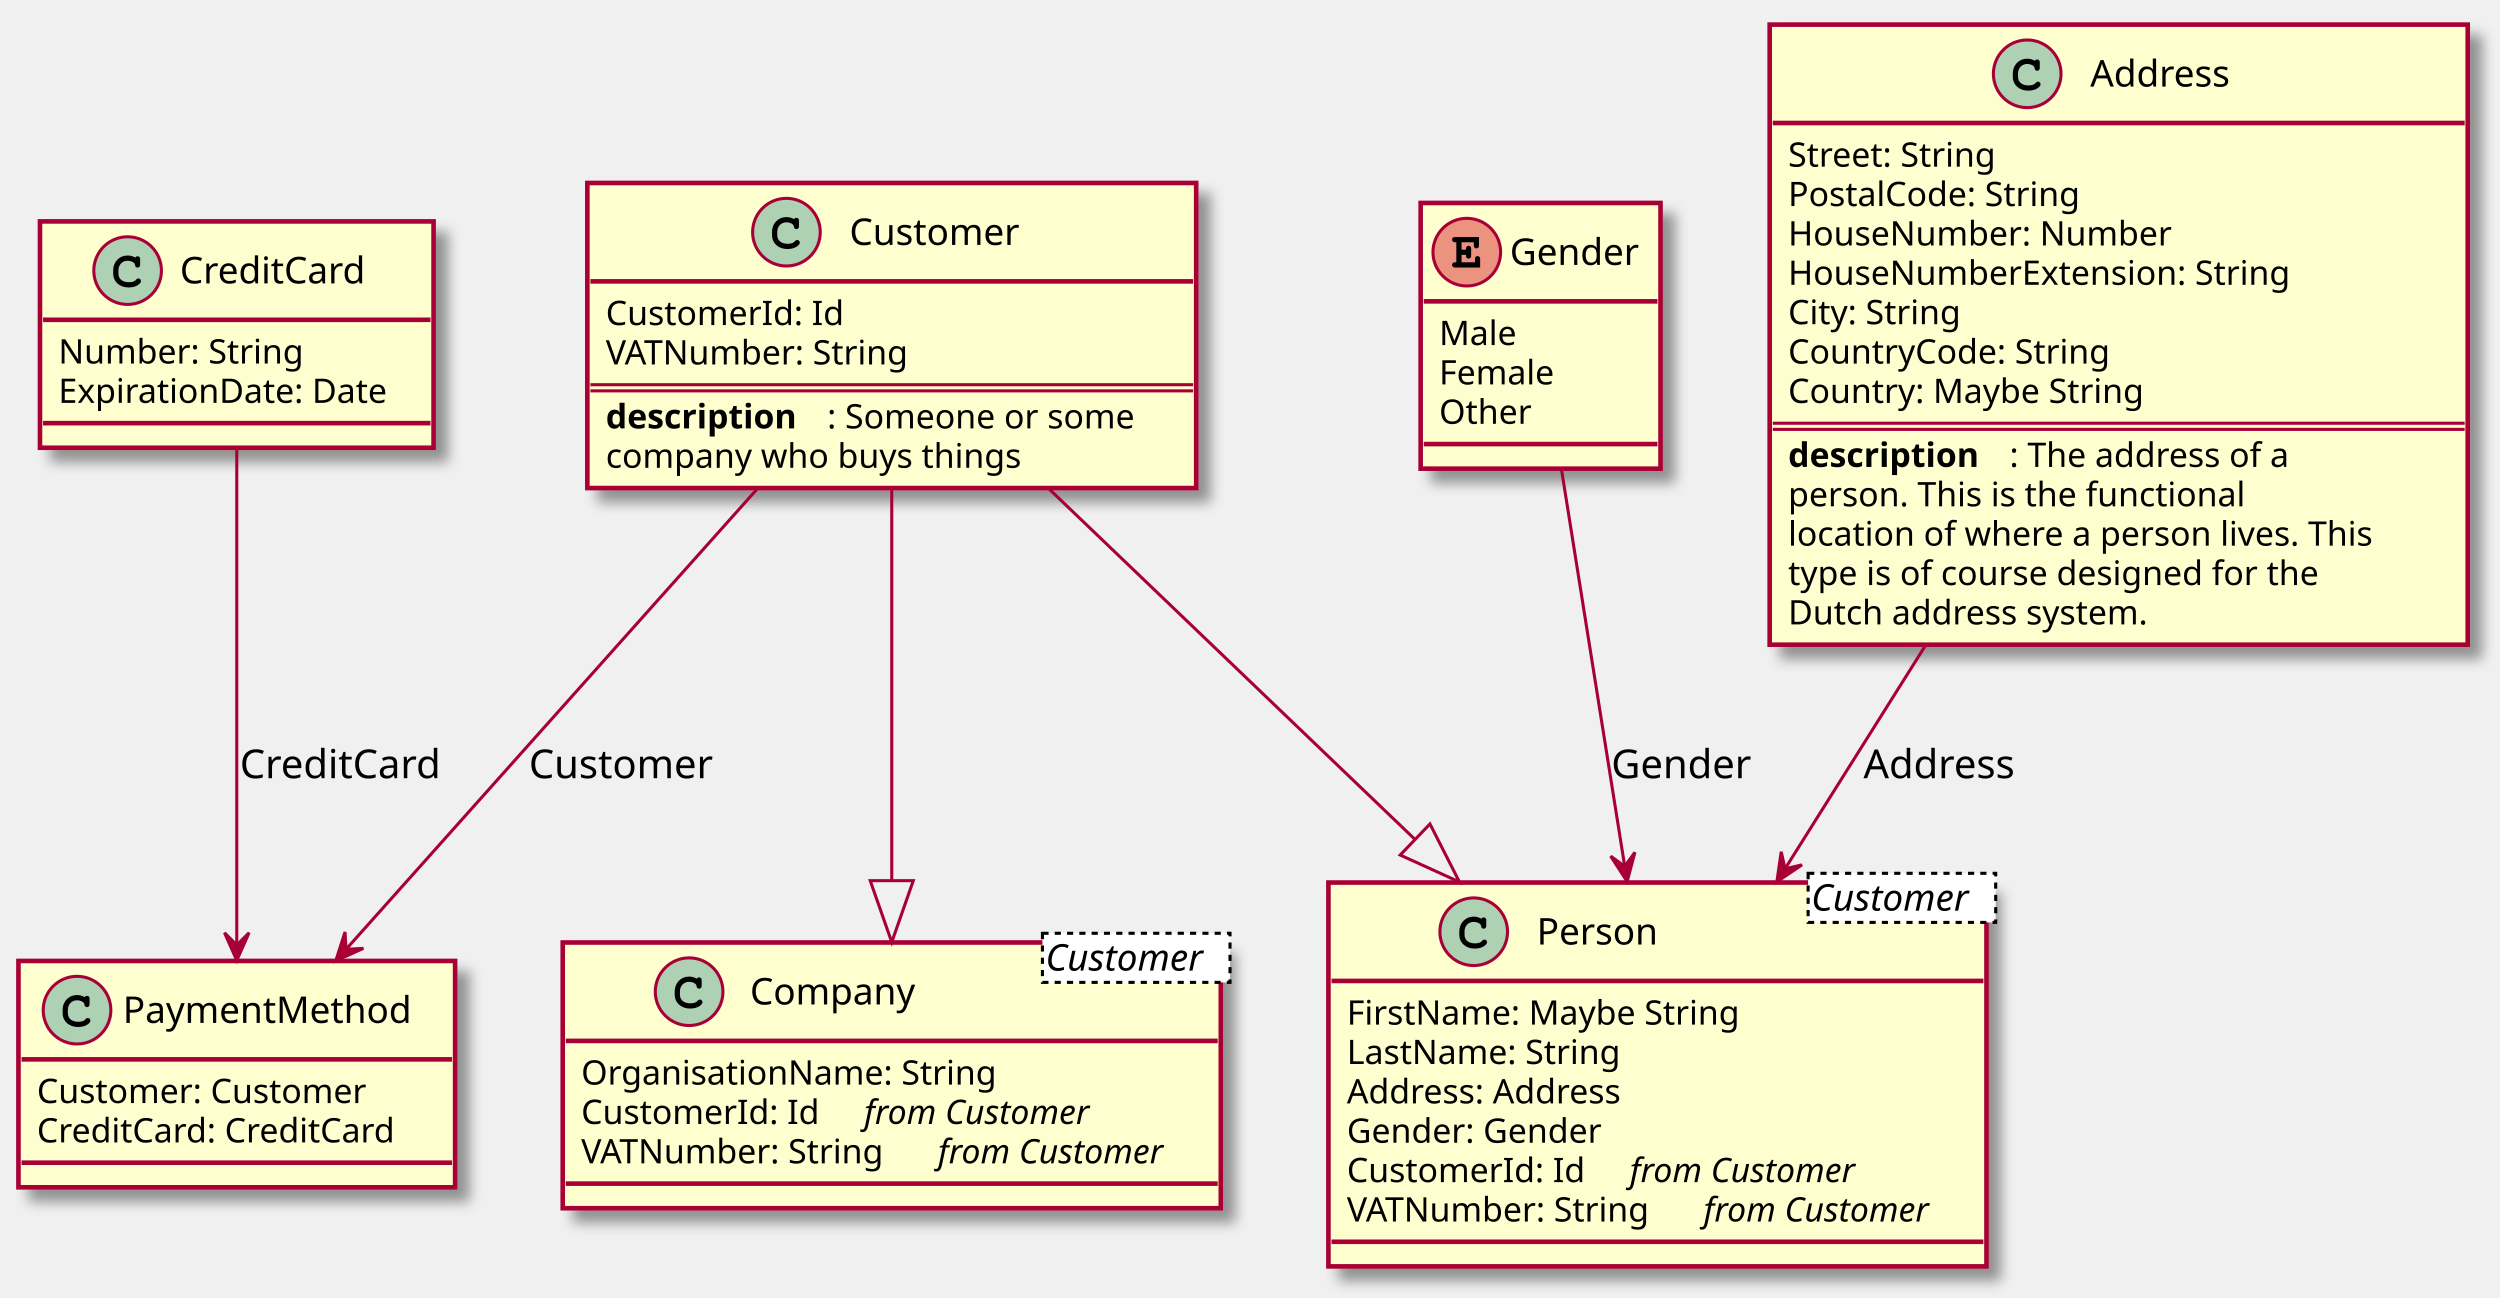
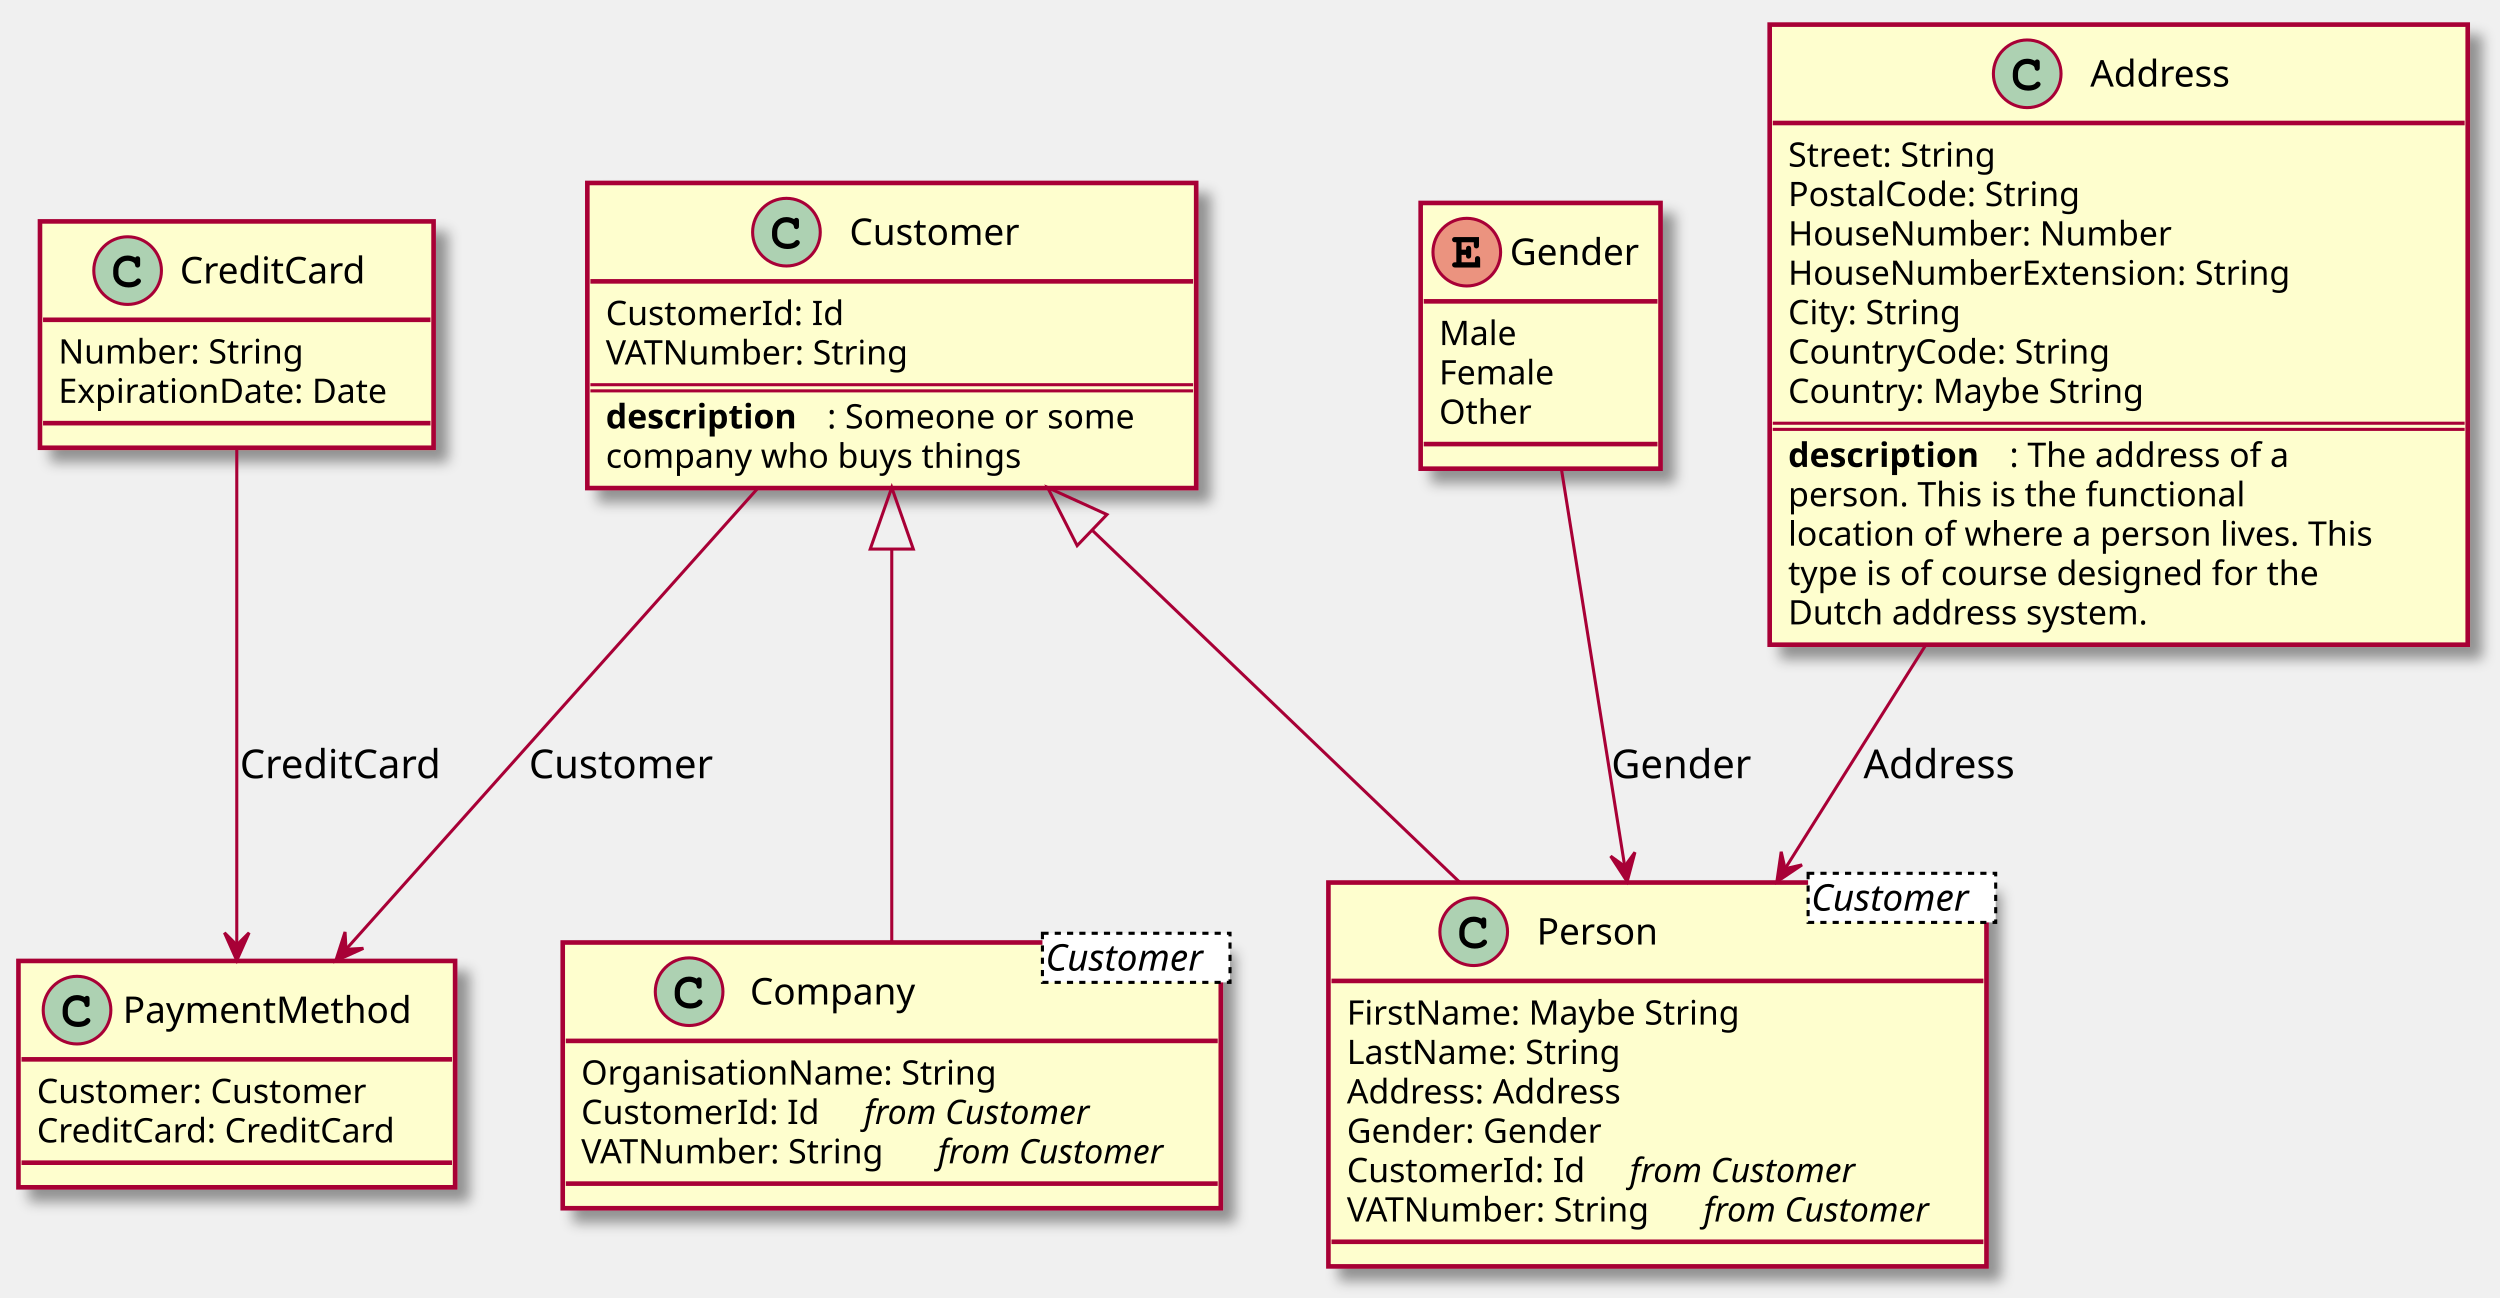
<svg xmlns="http://www.w3.org/2000/svg" contentScriptType="application/ecmascript" contentStyleType="text/css" height="422px" preserveAspectRatio="none" style="width:813px;height:422px;" version="1.1" viewBox="0 0 813 422" width="813px" zoomAndPan="magnify">
  <defs>
-     <filter height="300%" id="f1x8xtgmar4hmu" width="300%" x="-1" y="-1">
+     <filter height="300%" id="f1bjrdw4fnalry" width="300%" x="-1" y="-1">
      <feGaussianBlur result="blurOut" stdDeviation="2.0" />
      <feColorMatrix in="blurOut" result="blurOut2" type="matrix" values="0 0 0 0 0 0 0 0 0 0 0 0 0 0 0 0 0 0 .4 0" />
      <feOffset dx="4.0" dy="4.0" in="blurOut2" result="blurOut3" />
      <feBlend in="SourceGraphic" in2="blurOut3" mode="normal" />
    </filter>
  </defs>
  <g>
-     <rect fill="#FEFECE" filter="url(#f1x8xtgmar4hmu)" height="73.609" id="CreditCard" style="stroke: #A80036; stroke-width: 1.5;" width="128" x="13" y="72" />
+     <rect fill="#FEFECE" filter="url(#f1bjrdw4fnalry)" height="73.609" id="CreditCard" style="stroke: #A80036; stroke-width: 1.5;" width="128" x="13" y="72" />
    <ellipse cx="41.5" cy="88" fill="#ADD1B2" rx="11" ry="11" style="stroke: #A80036; stroke-width: 1.0;" />
    <path d="M43.844,83.672 L44.016,83.75 C44.234,83.438 44.438,83.344 44.734,83.344 C45.031,83.344 45.312,83.484 45.469,83.75 C45.562,83.906 45.578,84.031 45.578,84.469 L45.578,85.891 C45.578,86.312 45.547,86.5 45.438,86.656 C45.266,86.875 45,87.016 44.734,87.016 C44.516,87.016 44.281,86.906 44.141,86.766 C44,86.641 43.969,86.516 43.906,86.109 C43.812,85.703 43.641,85.484 43.156,85.203 C42.688,84.953 42.078,84.797 41.5,84.797 C39.766,84.797 38.516,86.109 38.516,87.891 L38.516,88.984 C38.516,90.688 39.812,91.781 41.859,91.781 C42.625,91.781 43.312,91.656 43.734,91.391 C43.922,91.297 43.922,91.297 44.375,90.812 C44.562,90.625 44.766,90.547 44.984,90.547 C45.453,90.547 45.844,90.938 45.844,91.391 C45.844,91.781 45.516,92.234 44.938,92.641 C44.188,93.188 43.031,93.484 41.812,93.484 C38.922,93.484 36.812,91.594 36.812,89.016 L36.812,87.891 C36.812,85.172 38.812,83.094 41.438,83.094 C42.312,83.094 42.906,83.234 43.844,83.672 Z " />
    <text fill="#000000" font-family="sans-serif" font-size="12" lengthAdjust="spacingAndGlyphs" textLength="66" x="58.5" y="92.154">CreditCard</text>
    <line style="stroke: #A80036; stroke-width: 1.5;" x1="14" x2="140" y1="104" y2="104" />
    <text fill="#000000" font-family="sans-serif" font-size="11" lengthAdjust="spacingAndGlyphs" textLength="87" x="19" y="118.21">Number: String</text>
    <text fill="#000000" font-family="sans-serif" font-size="11" lengthAdjust="spacingAndGlyphs" textLength="116" x="19" y="131.015">ExpirationDate: Date</text>
    <line style="stroke: #A80036; stroke-width: 1.5;" x1="14" x2="140" y1="137.609" y2="137.609" />
-     <rect fill="#FEFECE" filter="url(#f1x8xtgmar4hmu)" height="86.414" id="Gender" style="stroke: #A80036; stroke-width: 1.5;" width="78" x="462" y="66" />
+     <rect fill="#FEFECE" filter="url(#f1bjrdw4fnalry)" height="86.414" id="Gender" style="stroke: #A80036; stroke-width: 1.5;" width="78" x="462" y="66" />
    <ellipse cx="477" cy="82" fill="#EB937F" rx="11" ry="11" style="stroke: #A80036; stroke-width: 1.0;" />
    <path d="M475.297,82.875 L475.297,85.297 L479.656,85.297 L479.656,84.422 C479.656,83.938 479.688,83.797 479.797,83.641 C479.969,83.391 480.234,83.281 480.5,83.281 C480.781,83.281 481.062,83.438 481.234,83.688 C481.312,83.844 481.344,83.984 481.344,84.422 L481.344,87 L473.344,87 C472.953,87 472.719,86.953 472.578,86.828 C472.359,86.672 472.219,86.422 472.219,86.156 C472.219,85.859 472.375,85.594 472.625,85.422 C472.781,85.312 472.938,85.297 473.344,85.297 L473.594,85.297 L473.594,78.781 L473.344,78.781 C472.922,78.781 472.734,78.75 472.578,78.641 C472.359,78.469 472.219,78.219 472.219,77.938 C472.219,77.656 472.375,77.359 472.625,77.203 C472.781,77.109 472.906,77.094 473.344,77.094 L480.969,77.094 L480.969,79.641 C480.969,80.109 480.938,80.25 480.828,80.422 C480.656,80.641 480.391,80.781 480.125,80.781 C479.844,80.781 479.562,80.625 479.391,80.375 C479.312,80.219 479.281,80.047 479.281,79.641 L479.281,78.781 L475.297,78.781 L475.297,81.188 L476.75,81.188 L476.75,81.062 C476.75,80.609 476.781,80.453 476.891,80.281 C477.062,80.062 477.328,79.922 477.578,79.922 C478.031,79.922 478.344,80.234 478.406,80.703 C478.422,80.859 478.422,80.906 478.422,81.062 L478.422,82.984 C478.422,83.438 478.391,83.594 478.266,83.75 C478.109,83.969 477.844,84.109 477.594,84.109 C477.297,84.109 477.016,83.953 476.859,83.703 C476.781,83.547 476.75,83.391 476.75,82.984 L476.75,82.875 Z " />
    <text fill="#000000" font-family="sans-serif" font-size="12" lengthAdjust="spacingAndGlyphs" textLength="46" x="491" y="86.154">Gender</text>
    <line style="stroke: #A80036; stroke-width: 1.5;" x1="463" x2="539" y1="98" y2="98" />
    <text fill="#000000" font-family="sans-serif" font-size="11" lengthAdjust="spacingAndGlyphs" textLength="26" x="468" y="112.21">Male</text>
    <text fill="#000000" font-family="sans-serif" font-size="11" lengthAdjust="spacingAndGlyphs" textLength="41" x="468" y="125.015">Female</text>
    <text fill="#000000" font-family="sans-serif" font-size="11" lengthAdjust="spacingAndGlyphs" textLength="32" x="468" y="137.82">Other</text>
    <line style="stroke: #A80036; stroke-width: 1.5;" x1="463" x2="539" y1="144.414" y2="144.414" />
-     <rect fill="#FEFECE" filter="url(#f1x8xtgmar4hmu)" height="201.656" id="Address" style="stroke: #A80036; stroke-width: 1.5;" width="227" x="575.5" y="8" />
+     <rect fill="#FEFECE" filter="url(#f1bjrdw4fnalry)" height="201.656" id="Address" style="stroke: #A80036; stroke-width: 1.5;" width="227" x="575.5" y="8" />
    <ellipse cx="659.25" cy="24" fill="#ADD1B2" rx="11" ry="11" style="stroke: #A80036; stroke-width: 1.0;" />
    <path d="M661.594,19.672 L661.766,19.75 C661.984,19.438 662.188,19.344 662.484,19.344 C662.781,19.344 663.062,19.484 663.219,19.75 C663.312,19.906 663.328,20.031 663.328,20.469 L663.328,21.891 C663.328,22.312 663.297,22.5 663.188,22.656 C663.016,22.875 662.75,23.016 662.484,23.016 C662.266,23.016 662.031,22.906 661.891,22.766 C661.75,22.641 661.719,22.516 661.656,22.109 C661.562,21.703 661.391,21.484 660.906,21.203 C660.438,20.953 659.828,20.797 659.25,20.797 C657.516,20.797 656.266,22.109 656.266,23.891 L656.266,24.984 C656.266,26.688 657.562,27.781 659.609,27.781 C660.375,27.781 661.062,27.656 661.484,27.391 C661.672,27.297 661.672,27.297 662.125,26.812 C662.312,26.625 662.516,26.547 662.734,26.547 C663.203,26.547 663.594,26.938 663.594,27.391 C663.594,27.781 663.266,28.234 662.688,28.641 C661.938,29.188 660.781,29.484 659.562,29.484 C656.672,29.484 654.562,27.594 654.562,25.016 L654.562,23.891 C654.562,21.172 656.562,19.094 659.188,19.094 C660.062,19.094 660.656,19.234 661.594,19.672 Z " />
    <text fill="#000000" font-family="sans-serif" font-size="12" lengthAdjust="spacingAndGlyphs" textLength="51" x="679.75" y="28.154">Address</text>
    <line style="stroke: #A80036; stroke-width: 1.5;" x1="576.5" x2="801.5" y1="40" y2="40" />
    <text fill="#000000" font-family="sans-serif" font-size="11" lengthAdjust="spacingAndGlyphs" textLength="77" x="581.5" y="54.21">Street: String</text>
    <text fill="#000000" font-family="sans-serif" font-size="11" lengthAdjust="spacingAndGlyphs" textLength="106" x="581.5" y="67.015">PostalCode: String</text>
    <text fill="#000000" font-family="sans-serif" font-size="11" lengthAdjust="spacingAndGlyphs" textLength="134" x="581.5" y="79.82">HouseNumber: Number</text>
    <text fill="#000000" font-family="sans-serif" font-size="11" lengthAdjust="spacingAndGlyphs" textLength="178" x="581.5" y="92.624">HouseNumberExtension: String</text>
    <text fill="#000000" font-family="sans-serif" font-size="11" lengthAdjust="spacingAndGlyphs" textLength="63" x="581.5" y="105.429">City: String</text>
    <text fill="#000000" font-family="sans-serif" font-size="11" lengthAdjust="spacingAndGlyphs" textLength="115" x="581.5" y="118.234">CountryCode: String</text>
    <text fill="#000000" font-family="sans-serif" font-size="11" lengthAdjust="spacingAndGlyphs" textLength="126" x="581.5" y="131.039">Country: Maybe String</text>
    <line style="stroke: #A80036; stroke-width: 1.0;" x1="576.5" x2="801.5" y1="137.633" y2="137.633" />
    <line style="stroke: #A80036; stroke-width: 1.0;" x1="576.5" x2="801.5" y1="139.633" y2="139.633" />
    <text fill="#000000" font-family="sans-serif" font-size="11" font-weight="bold" lengthAdjust="spacingAndGlyphs" textLength="72" x="581.5" y="151.843">description</text>
    <text fill="#000000" font-family="sans-serif" font-size="11" lengthAdjust="spacingAndGlyphs" textLength="106" x="653.5" y="151.843">: The address of a</text>
    <text fill="#000000" font-family="sans-serif" font-size="11" lengthAdjust="spacingAndGlyphs" textLength="167" x="581.5" y="164.648">person. This is the functional</text>
    <text fill="#000000" font-family="sans-serif" font-size="11" lengthAdjust="spacingAndGlyphs" textLength="215" x="581.5" y="177.453">location of where a person lives. This</text>
    <text fill="#000000" font-family="sans-serif" font-size="11" lengthAdjust="spacingAndGlyphs" textLength="194" x="581.5" y="190.257">type is of course designed for the</text>
    <text fill="#000000" font-family="sans-serif" font-size="11" lengthAdjust="spacingAndGlyphs" textLength="133" x="581.5" y="203.062">Dutch address system.</text>
-     <rect fill="#FEFECE" filter="url(#f1x8xtgmar4hmu)" height="124.828" id="Person" style="stroke: #A80036; stroke-width: 1.5;" width="214" x="432" y="287" />
+     <rect fill="#FEFECE" filter="url(#f1bjrdw4fnalry)" height="124.828" id="Person" style="stroke: #A80036; stroke-width: 1.5;" width="214" x="432" y="287" />
    <ellipse cx="479.25" cy="303" fill="#ADD1B2" rx="11" ry="11" style="stroke: #A80036; stroke-width: 1.0;" />
    <path d="M481.594,298.672 L481.766,298.75 C481.984,298.438 482.188,298.344 482.484,298.344 C482.781,298.344 483.062,298.484 483.219,298.75 C483.312,298.906 483.328,299.031 483.328,299.469 L483.328,300.891 C483.328,301.312 483.297,301.5 483.188,301.656 C483.016,301.875 482.75,302.016 482.484,302.016 C482.266,302.016 482.031,301.906 481.891,301.766 C481.75,301.641 481.719,301.516 481.656,301.109 C481.562,300.703 481.391,300.484 480.906,300.203 C480.438,299.953 479.828,299.797 479.25,299.797 C477.516,299.797 476.266,301.109 476.266,302.891 L476.266,303.984 C476.266,305.688 477.562,306.781 479.609,306.781 C480.375,306.781 481.062,306.656 481.484,306.391 C481.672,306.297 481.672,306.297 482.125,305.812 C482.312,305.625 482.516,305.547 482.734,305.547 C483.203,305.547 483.594,305.938 483.594,306.391 C483.594,306.781 483.266,307.234 482.688,307.641 C481.938,308.188 480.781,308.484 479.562,308.484 C476.672,308.484 474.562,306.594 474.562,304.016 L474.562,302.891 C474.562,300.172 476.562,298.094 479.188,298.094 C480.062,298.094 480.656,298.234 481.594,298.672 Z " />
    <text fill="#000000" font-family="sans-serif" font-size="12" lengthAdjust="spacingAndGlyphs" textLength="44" x="499.75" y="307.154">Person</text>
    <rect fill="#FFFFFF" height="15.969" style="stroke: #000000; stroke-width: 1.0; stroke-dasharray: 2.0,2.0;" width="61" x="588" y="284" />
    <text fill="#000000" font-family="sans-serif" font-size="12" font-style="italic" lengthAdjust="spacingAndGlyphs" textLength="59" x="589" y="296.139">Customer</text>
    <line style="stroke: #A80036; stroke-width: 1.5;" x1="433" x2="645" y1="319" y2="319" />
    <text fill="#000000" font-family="sans-serif" font-size="11" lengthAdjust="spacingAndGlyphs" textLength="140" x="438" y="333.21">FirstName: Maybe String</text>
    <text fill="#000000" font-family="sans-serif" font-size="11" lengthAdjust="spacingAndGlyphs" textLength="99" x="438" y="346.015">LastName: String</text>
    <text fill="#000000" font-family="sans-serif" font-size="11" lengthAdjust="spacingAndGlyphs" textLength="102" x="438" y="358.82">Address: Address</text>
    <text fill="#000000" font-family="sans-serif" font-size="11" lengthAdjust="spacingAndGlyphs" textLength="92" x="438" y="371.625">Gender: Gender</text>
    <text fill="#000000" font-family="sans-serif" font-size="11" lengthAdjust="spacingAndGlyphs" textLength="84" x="438" y="384.429">CustomerId: Id</text>
    <text fill="#000000" font-family="sans-serif" font-size="11" font-style="italic" lengthAdjust="spacingAndGlyphs" textLength="86" x="530" y="384.429">from Customer</text>
    <text fill="#000000" font-family="sans-serif" font-size="11" lengthAdjust="spacingAndGlyphs" textLength="108" x="438" y="397.234">VATNumber: String</text>
    <text fill="#000000" font-family="sans-serif" font-size="11" font-style="italic" lengthAdjust="spacingAndGlyphs" textLength="86" x="554" y="397.234">from Customer</text>
    <line style="stroke: #A80036; stroke-width: 1.5;" x1="433" x2="645" y1="403.828" y2="403.828" />
-     <rect fill="#FEFECE" filter="url(#f1x8xtgmar4hmu)" height="99.219" id="Customer" style="stroke: #A80036; stroke-width: 1.5;" width="198" x="191" y="59.5" />
+     <rect fill="#FEFECE" filter="url(#f1bjrdw4fnalry)" height="99.219" id="Customer" style="stroke: #A80036; stroke-width: 1.5;" width="198" x="191" y="59.5" />
    <ellipse cx="255.75" cy="75.5" fill="#ADD1B2" rx="11" ry="11" style="stroke: #A80036; stroke-width: 1.0;" />
    <path d="M258.094,71.172 L258.266,71.25 C258.484,70.938 258.688,70.844 258.984,70.844 C259.281,70.844 259.562,70.984 259.719,71.25 C259.812,71.406 259.828,71.531 259.828,71.969 L259.828,73.391 C259.828,73.812 259.797,74 259.688,74.156 C259.516,74.375 259.25,74.516 258.984,74.516 C258.766,74.516 258.531,74.406 258.391,74.266 C258.25,74.141 258.219,74.016 258.156,73.609 C258.062,73.203 257.891,72.984 257.406,72.703 C256.938,72.453 256.328,72.297 255.75,72.297 C254.016,72.297 252.766,73.609 252.766,75.391 L252.766,76.484 C252.766,78.188 254.062,79.281 256.109,79.281 C256.875,79.281 257.562,79.156 257.984,78.891 C258.172,78.797 258.172,78.797 258.625,78.312 C258.812,78.125 259.016,78.047 259.234,78.047 C259.703,78.047 260.094,78.438 260.094,78.891 C260.094,79.281 259.766,79.734 259.188,80.141 C258.438,80.688 257.281,80.984 256.062,80.984 C253.172,80.984 251.062,79.094 251.062,76.516 L251.062,75.391 C251.062,72.672 253.062,70.594 255.688,70.594 C256.562,70.594 257.156,70.734 258.094,71.172 Z " />
    <text fill="#000000" font-family="sans-serif" font-size="12" lengthAdjust="spacingAndGlyphs" textLength="60" x="276.25" y="79.654">Customer</text>
    <line style="stroke: #A80036; stroke-width: 1.5;" x1="192" x2="388" y1="91.5" y2="91.5" />
    <text fill="#000000" font-family="sans-serif" font-size="11" lengthAdjust="spacingAndGlyphs" textLength="84" x="197" y="105.71">CustomerId: Id</text>
    <text fill="#000000" font-family="sans-serif" font-size="11" lengthAdjust="spacingAndGlyphs" textLength="108" x="197" y="118.515">VATNumber: String</text>
    <line style="stroke: #A80036; stroke-width: 1.0;" x1="192" x2="388" y1="125.109" y2="125.109" />
    <line style="stroke: #A80036; stroke-width: 1.0;" x1="192" x2="388" y1="127.109" y2="127.109" />
    <text fill="#000000" font-family="sans-serif" font-size="11" font-weight="bold" lengthAdjust="spacingAndGlyphs" textLength="72" x="197" y="139.32">description</text>
    <text fill="#000000" font-family="sans-serif" font-size="11" lengthAdjust="spacingAndGlyphs" textLength="114" x="269" y="139.32">: Someone or some</text>
    <text fill="#000000" font-family="sans-serif" font-size="11" lengthAdjust="spacingAndGlyphs" textLength="148" x="197" y="152.125">company who buys things</text>
-     <rect fill="#FEFECE" filter="url(#f1x8xtgmar4hmu)" height="73.609" id="PaymentMethod" style="stroke: #A80036; stroke-width: 1.5;" width="142" x="6" y="312.5" />
+     <rect fill="#FEFECE" filter="url(#f1bjrdw4fnalry)" height="73.609" id="PaymentMethod" style="stroke: #A80036; stroke-width: 1.5;" width="142" x="6" y="312.5" />
    <ellipse cx="25.05" cy="328.5" fill="#ADD1B2" rx="11" ry="11" style="stroke: #A80036; stroke-width: 1.0;" />
    <path d="M27.394,324.172 L27.566,324.25 C27.784,323.938 27.988,323.844 28.284,323.844 C28.581,323.844 28.863,323.984 29.019,324.25 C29.113,324.406 29.128,324.531 29.128,324.969 L29.128,326.391 C29.128,326.812 29.097,327 28.988,327.156 C28.816,327.375 28.55,327.516 28.284,327.516 C28.066,327.516 27.831,327.406 27.691,327.266 C27.55,327.141 27.519,327.016 27.456,326.609 C27.363,326.203 27.191,325.984 26.706,325.703 C26.238,325.453 25.628,325.297 25.05,325.297 C23.316,325.297 22.066,326.609 22.066,328.391 L22.066,329.484 C22.066,331.188 23.363,332.281 25.409,332.281 C26.175,332.281 26.863,332.156 27.284,331.891 C27.472,331.797 27.472,331.797 27.925,331.312 C28.113,331.125 28.316,331.047 28.534,331.047 C29.003,331.047 29.394,331.438 29.394,331.891 C29.394,332.281 29.066,332.734 28.488,333.141 C27.738,333.688 26.581,333.984 25.363,333.984 C22.472,333.984 20.363,332.094 20.363,329.516 L20.363,328.391 C20.363,325.672 22.363,323.594 24.988,323.594 C25.863,323.594 26.456,323.734 27.394,324.172 Z " />
    <text fill="#000000" font-family="sans-serif" font-size="12" lengthAdjust="spacingAndGlyphs" textLength="101" x="39.95" y="332.654">PaymentMethod</text>
    <line style="stroke: #A80036; stroke-width: 1.5;" x1="7" x2="147" y1="344.5" y2="344.5" />
    <text fill="#000000" font-family="sans-serif" font-size="11" lengthAdjust="spacingAndGlyphs" textLength="120" x="12" y="358.71">Customer: Customer</text>
    <text fill="#000000" font-family="sans-serif" font-size="11" lengthAdjust="spacingAndGlyphs" textLength="130" x="12" y="371.515">CreditCard: CreditCard</text>
    <line style="stroke: #A80036; stroke-width: 1.5;" x1="7" x2="147" y1="378.109" y2="378.109" />
-     <rect fill="#FEFECE" filter="url(#f1x8xtgmar4hmu)" height="86.414" id="Company" style="stroke: #A80036; stroke-width: 1.5;" width="214" x="183" y="306.5" />
+     <rect fill="#FEFECE" filter="url(#f1bjrdw4fnalry)" height="86.414" id="Company" style="stroke: #A80036; stroke-width: 1.5;" width="214" x="183" y="306.5" />
    <ellipse cx="224.1" cy="322.5" fill="#ADD1B2" rx="11" ry="11" style="stroke: #A80036; stroke-width: 1.0;" />
    <path d="M226.444,318.172 L226.616,318.25 C226.834,317.938 227.037,317.844 227.334,317.844 C227.631,317.844 227.912,317.984 228.069,318.25 C228.162,318.406 228.178,318.531 228.178,318.969 L228.178,320.391 C228.178,320.812 228.147,321 228.037,321.156 C227.866,321.375 227.6,321.516 227.334,321.516 C227.116,321.516 226.881,321.406 226.741,321.266 C226.6,321.141 226.569,321.016 226.506,320.609 C226.412,320.203 226.241,319.984 225.756,319.703 C225.287,319.453 224.678,319.297 224.1,319.297 C222.366,319.297 221.116,320.609 221.116,322.391 L221.116,323.484 C221.116,325.188 222.412,326.281 224.459,326.281 C225.225,326.281 225.912,326.156 226.334,325.891 C226.522,325.797 226.522,325.797 226.975,325.312 C227.162,325.125 227.366,325.047 227.584,325.047 C228.053,325.047 228.444,325.438 228.444,325.891 C228.444,326.281 228.116,326.734 227.537,327.141 C226.787,327.688 225.631,327.984 224.412,327.984 C221.522,327.984 219.412,326.094 219.412,323.516 L219.412,322.391 C219.412,319.672 221.412,317.594 224.037,317.594 C224.912,317.594 225.506,317.734 226.444,318.172 Z " />
    <text fill="#000000" font-family="sans-serif" font-size="12" lengthAdjust="spacingAndGlyphs" textLength="57" x="243.9" y="326.654">Company</text>
    <rect fill="#FFFFFF" height="15.969" style="stroke: #000000; stroke-width: 1.0; stroke-dasharray: 2.0,2.0;" width="61" x="339" y="303.5" />
    <text fill="#000000" font-family="sans-serif" font-size="12" font-style="italic" lengthAdjust="spacingAndGlyphs" textLength="59" x="340" y="315.639">Customer</text>
    <line style="stroke: #A80036; stroke-width: 1.5;" x1="184" x2="396" y1="338.5" y2="338.5" />
    <text fill="#000000" font-family="sans-serif" font-size="11" lengthAdjust="spacingAndGlyphs" textLength="148" x="189" y="352.71">OrganisationName: String</text>
    <text fill="#000000" font-family="sans-serif" font-size="11" lengthAdjust="spacingAndGlyphs" textLength="84" x="189" y="365.515">CustomerId: Id</text>
    <text fill="#000000" font-family="sans-serif" font-size="11" font-style="italic" lengthAdjust="spacingAndGlyphs" textLength="86" x="281" y="365.515">from Customer</text>
    <text fill="#000000" font-family="sans-serif" font-size="11" lengthAdjust="spacingAndGlyphs" textLength="108" x="189" y="378.32">VATNumber: String</text>
    <text fill="#000000" font-family="sans-serif" font-size="11" font-style="italic" lengthAdjust="spacingAndGlyphs" textLength="86" x="305" y="378.32">from Customer</text>
    <line style="stroke: #A80036; stroke-width: 1.5;" x1="184" x2="396" y1="384.914" y2="384.914" />
    <path d="M626.038,210.109 C610.705,234.489 594.683,259.965 580.625,282.316 " fill="none" id="Address-Person" style="stroke: #A80036; stroke-width: 1.0;" />
    <polygon fill="#A80036" points="577.841,286.743,586.019,281.255,580.503,282.511,579.248,276.995,577.841,286.743" style="stroke: #A80036; stroke-width: 1.0;" />
    <text fill="#000000" font-family="sans-serif" font-size="13" lengthAdjust="spacingAndGlyphs" textLength="52" x="606" y="253.067">Address</text>
    <path d="M507.706,152.09 C513.419,187.943 521.729,240.102 528.351,281.661 " fill="none" id="Gender-Person" style="stroke: #A80036; stroke-width: 1.0;" />
    <polygon fill="#A80036" points="529.149,286.674,531.683,277.157,528.362,281.736,523.782,278.416,529.149,286.674" style="stroke: #A80036; stroke-width: 1.0;" />
    <text fill="#000000" font-family="sans-serif" font-size="13" lengthAdjust="spacingAndGlyphs" textLength="47" x="524" y="253.067">Gender</text>
-     <path d="M340.689,158.552 C374.985,191.401 420.976,235.452 460.033,272.863 " fill="none" id="Customer-Person" style="stroke: #A80036; stroke-width: 1.0;" />
-     <polygon fill="none" points="465.022,267.948,474.623,286.838,455.338,278.059,465.022,267.948" style="stroke: #A80036; stroke-width: 1.0;" />
+     <path d="M355.347,172.591 C392.162,207.854 437.968,251.728 474.623,286.838 " fill="none" id="Customer-Person" style="stroke: #A80036; stroke-width: 1.0;" />
+     <polygon fill="none" points="350.29,177.441,340.689,158.552,359.974,167.331,350.29,177.441" style="stroke: #A80036; stroke-width: 1.0;" />
    <path d="M246.64,158.552 C207.165,202.752 149.577,267.235 112.697,308.529 " fill="none" id="Customer-PaymentMethod" style="stroke: #A80036; stroke-width: 1.0;" />
    <polygon fill="#A80036" points="109.194,312.452,118.172,308.403,112.525,308.722,112.206,303.074,109.194,312.452" style="stroke: #A80036; stroke-width: 1.0;" />
    <text fill="#000000" font-family="sans-serif" font-size="13" lengthAdjust="spacingAndGlyphs" textLength="63" x="172" y="253.067">Customer</text>
    <path d="M77,146.223 C77,189.512 77,261.78 77,307.199 " fill="none" id="CreditCard-PaymentMethod" style="stroke: #A80036; stroke-width: 1.0;" />
    <polygon fill="#A80036" points="77,312.328,81,303.328,77,307.328,73,303.328,77,312.328" style="stroke: #A80036; stroke-width: 1.0;" />
    <text fill="#000000" font-family="sans-serif" font-size="13" lengthAdjust="spacingAndGlyphs" textLength="68" x="78" y="253.067">CreditCard</text>
-     <path d="M290,158.552 C290,195.38 290,246.289 290,286.133 " fill="none" id="Customer-Company" style="stroke: #A80036; stroke-width: 1.0;" />
-     <polygon fill="none" points="297,286.398,290,306.398,283,286.398,297,286.398" style="stroke: #A80036; stroke-width: 1.0;" />
+     <path d="M290,178.776 C290,220.003 290,271.1 290,306.398 " fill="none" id="Customer-Company" style="stroke: #A80036; stroke-width: 1.0;" />
+     <polygon fill="none" points="283,178.552,290,158.552,297,178.551,283,178.552" style="stroke: #A80036; stroke-width: 1.0;" />
  </g>
</svg>
